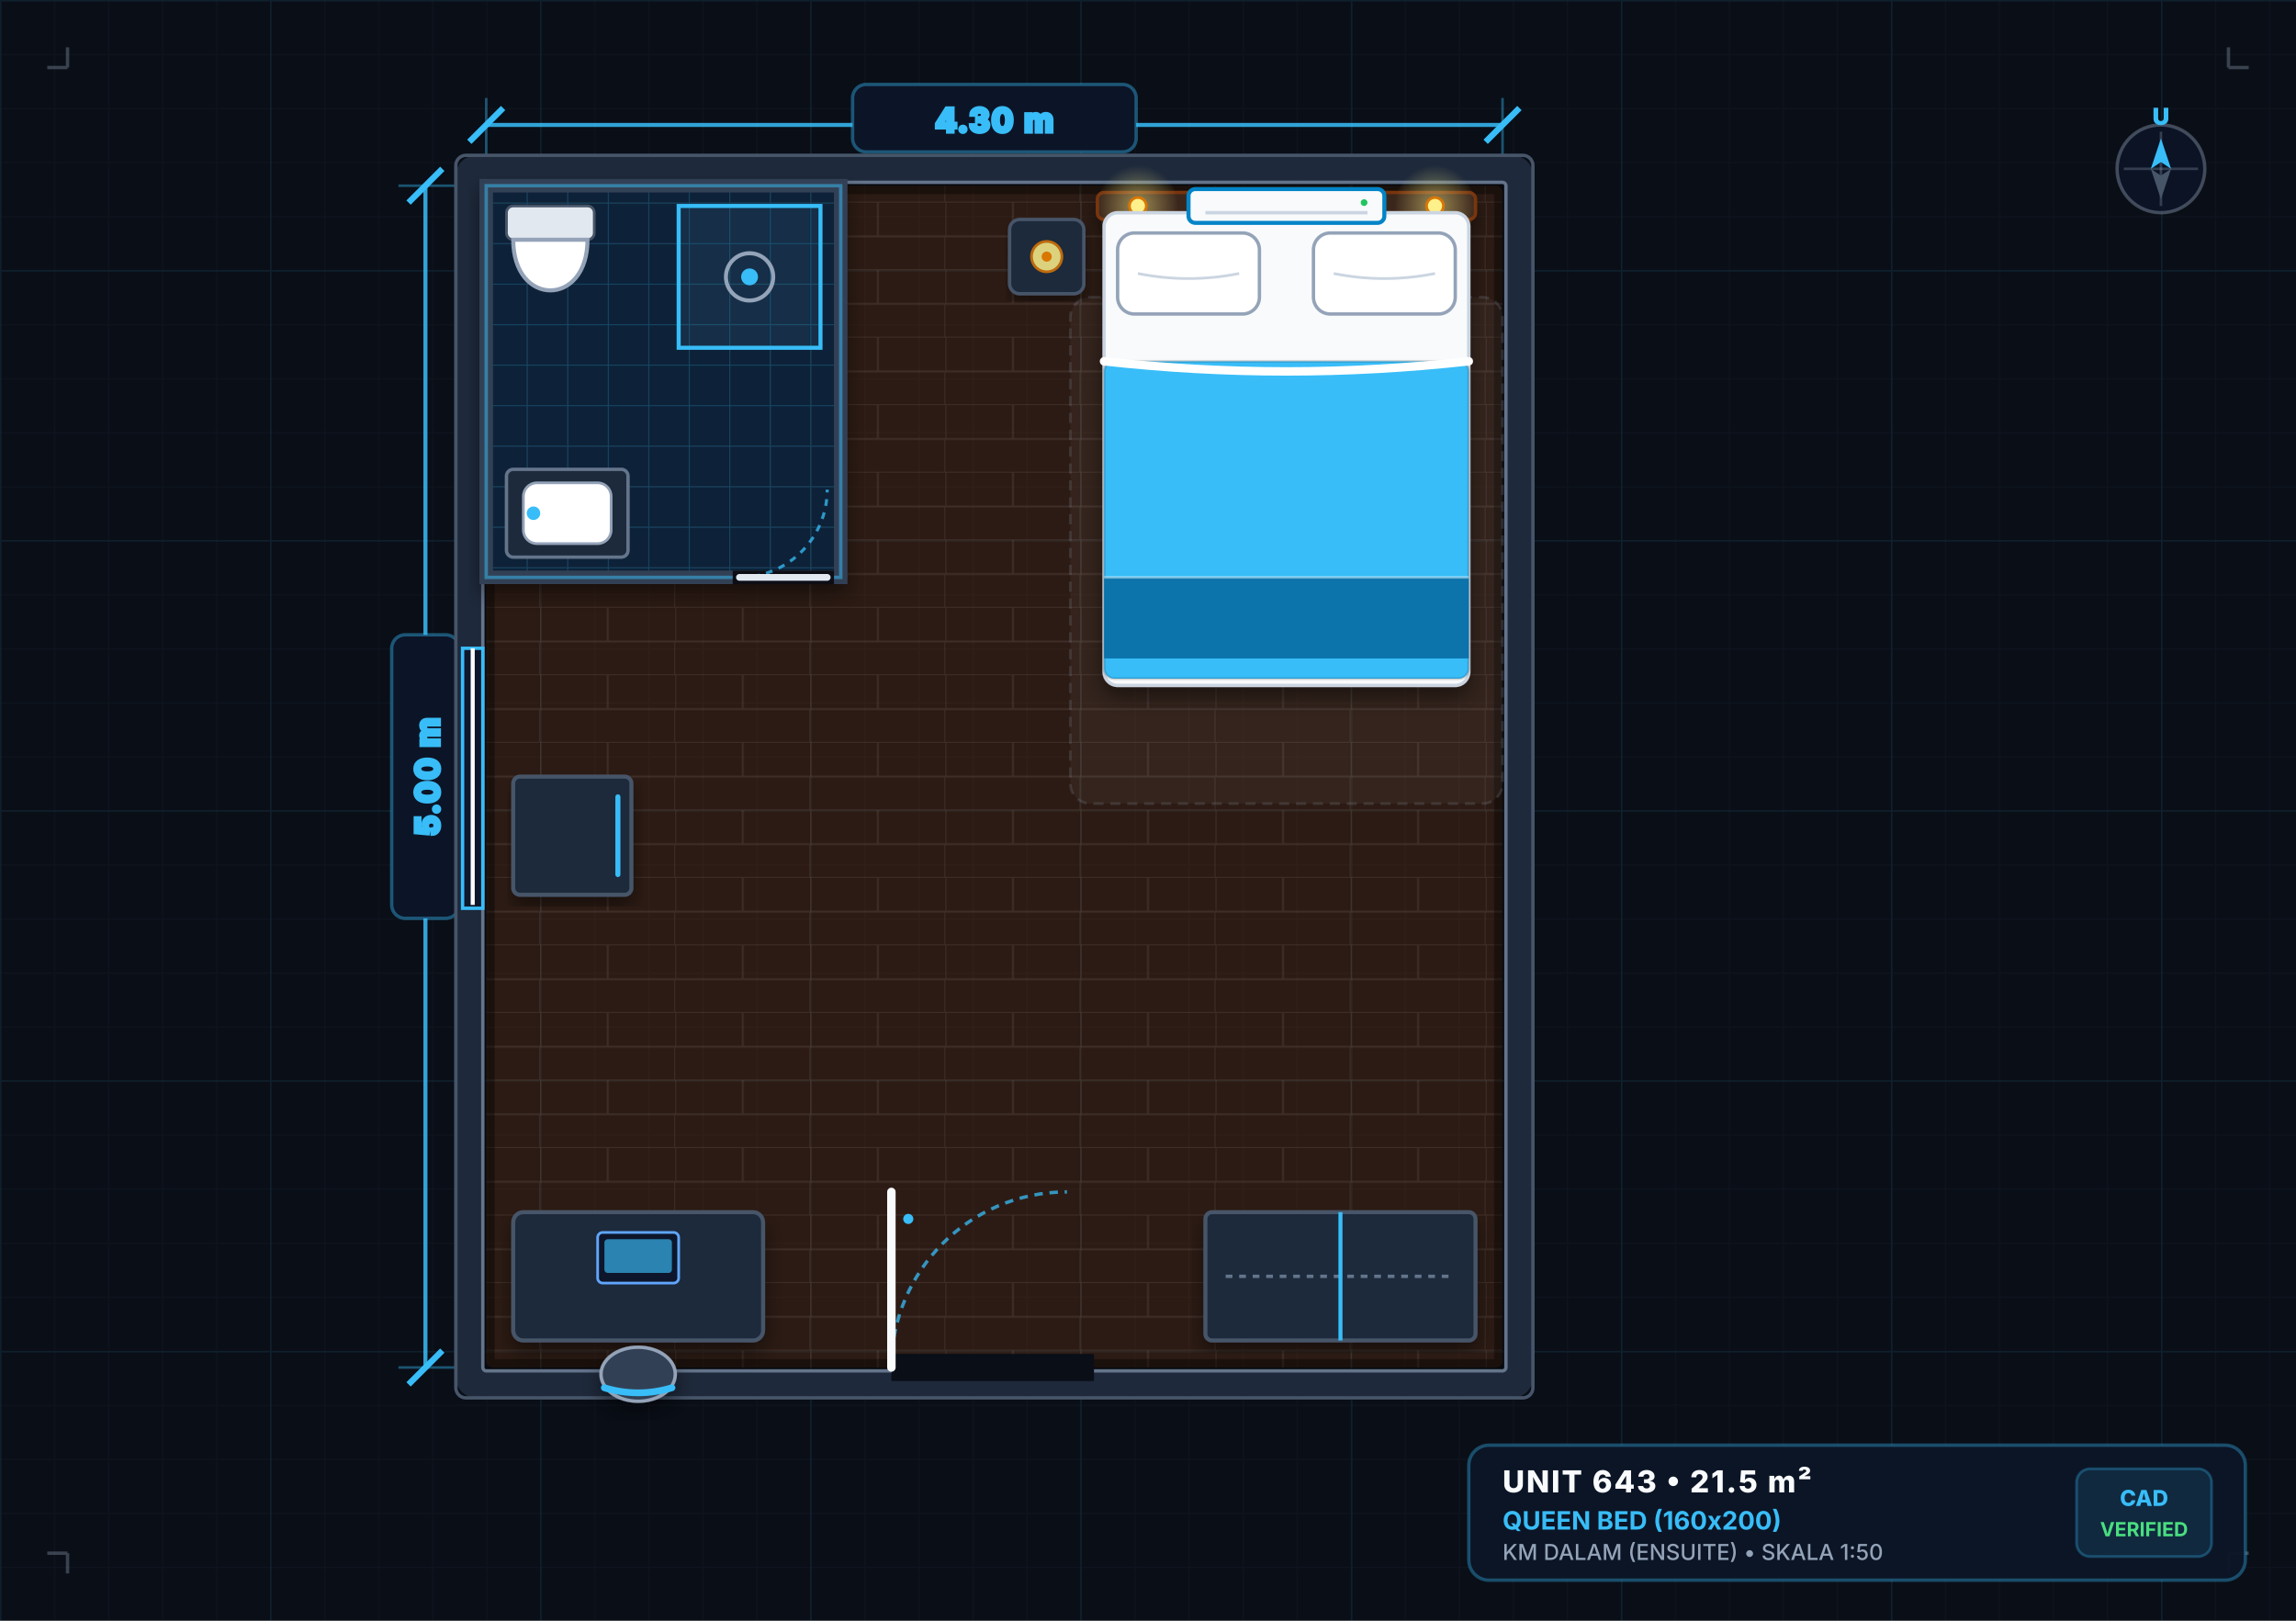
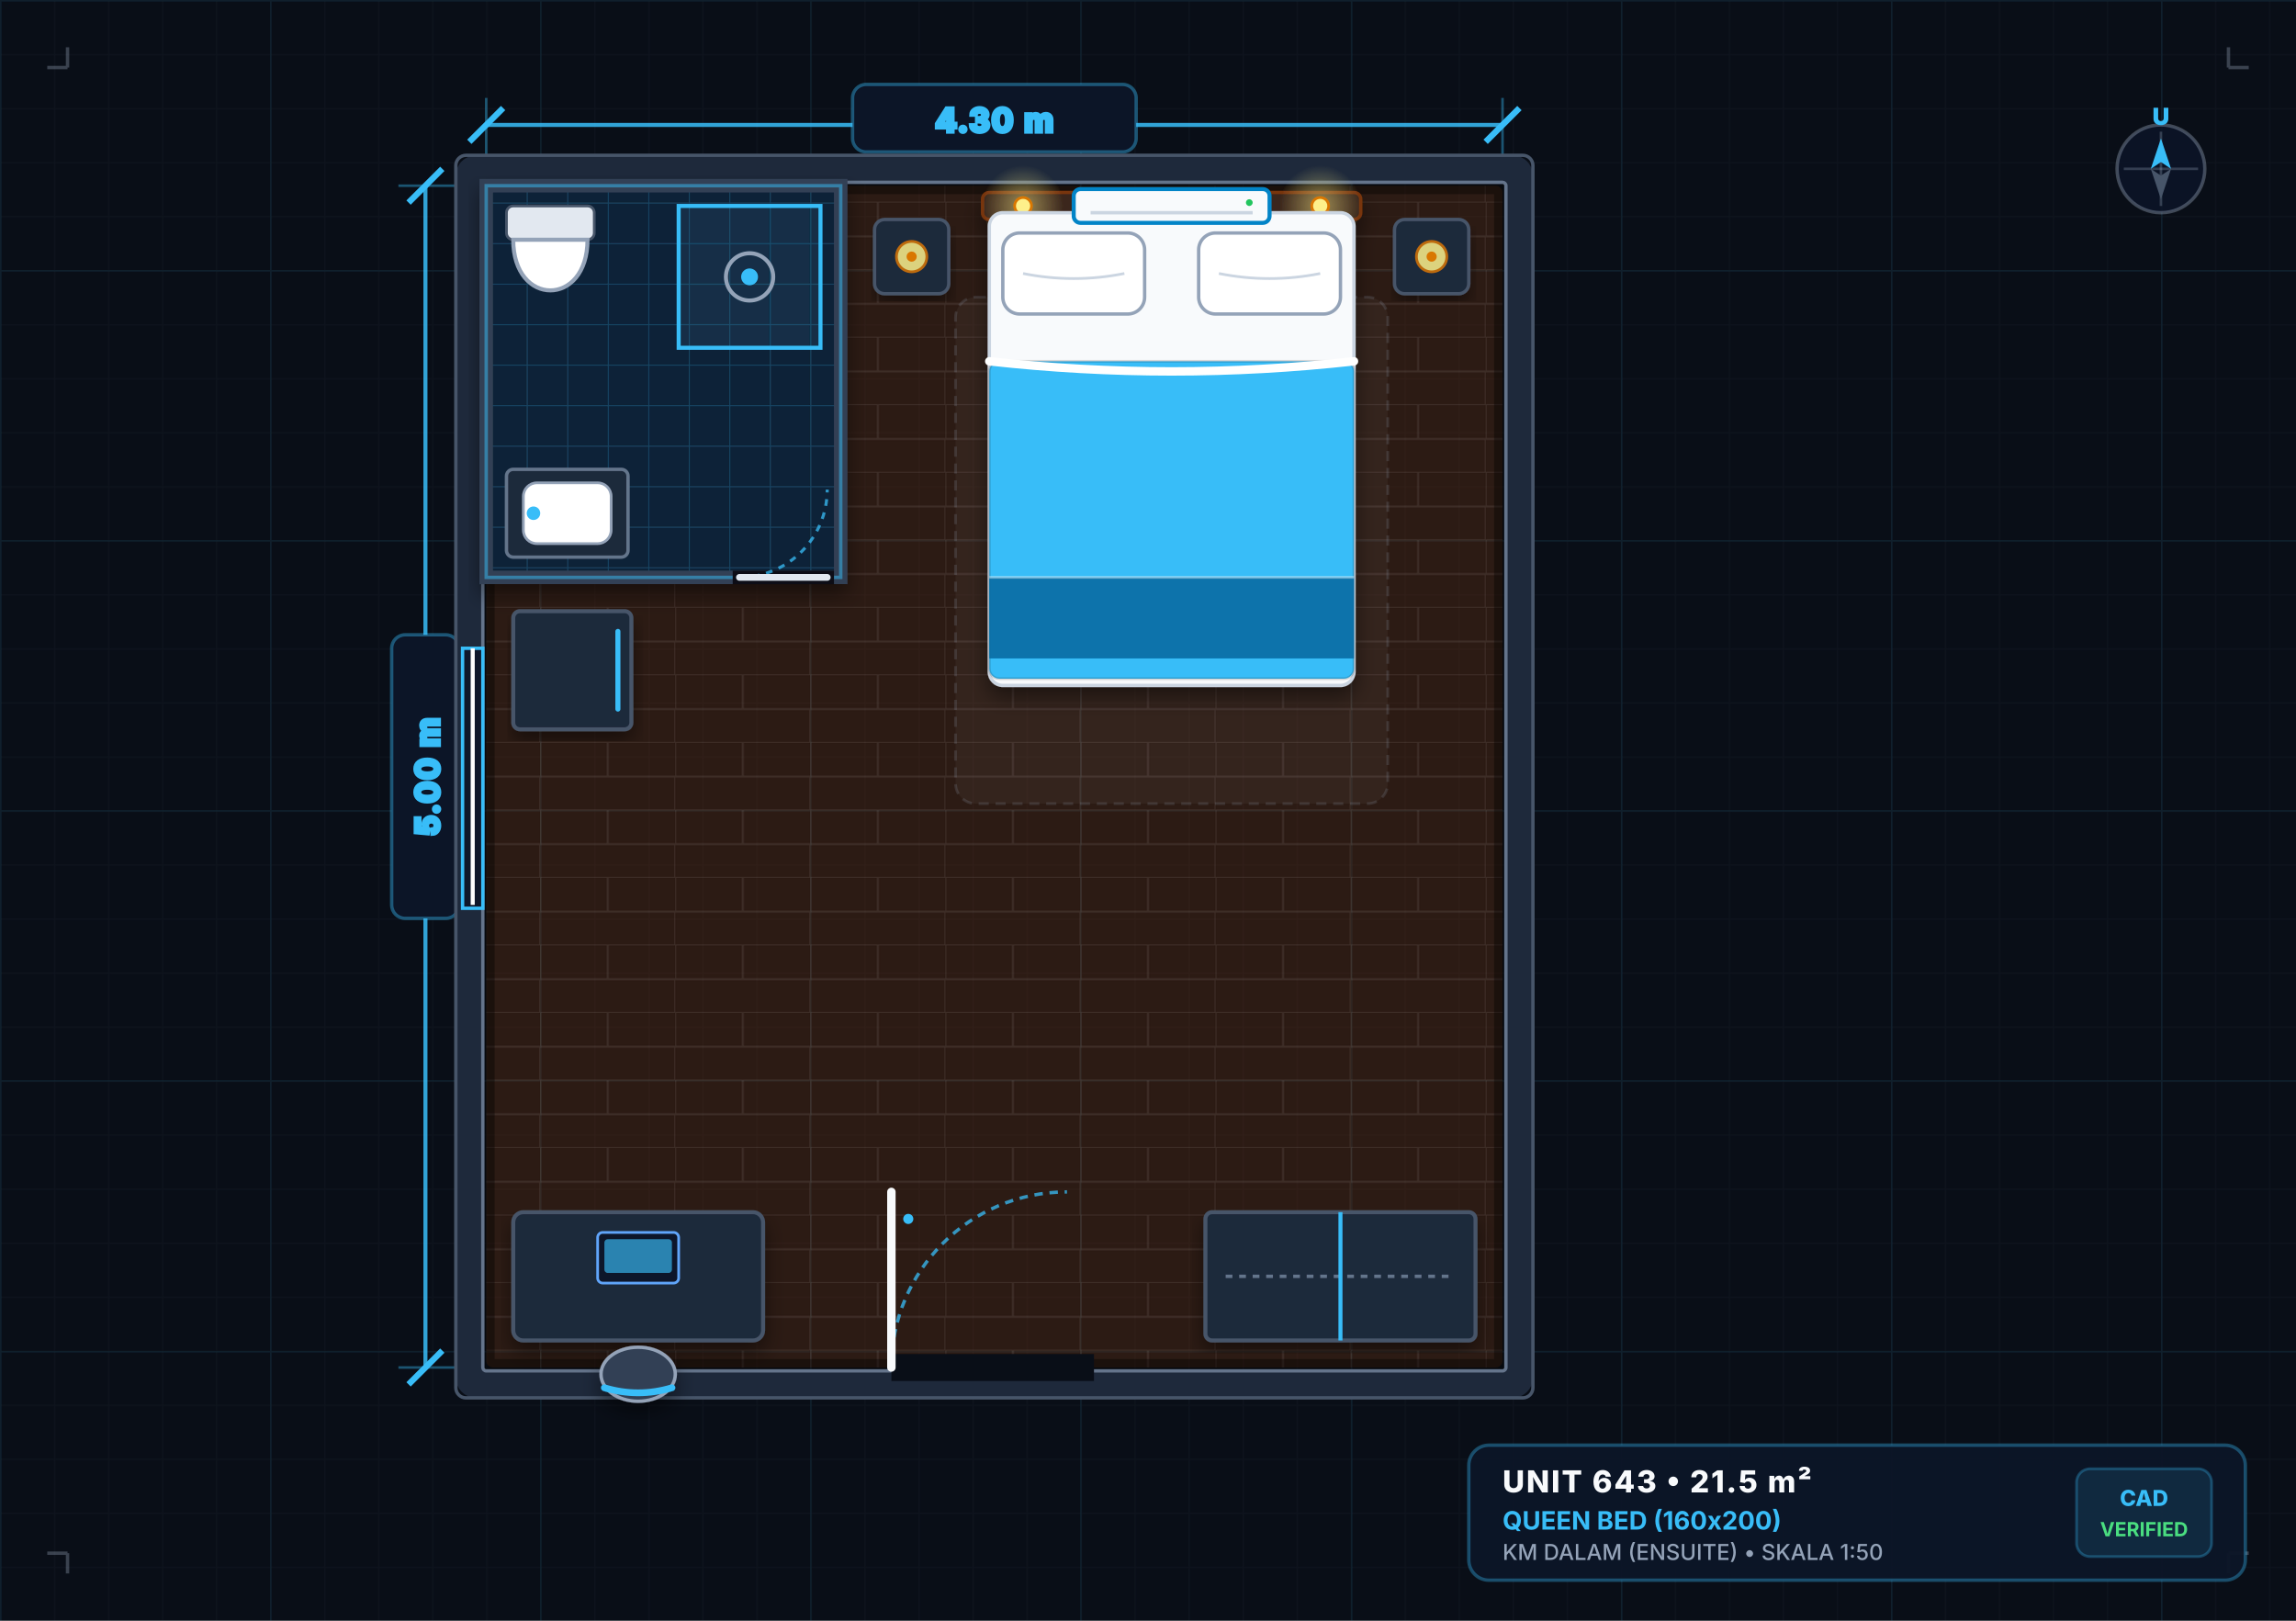
<svg xmlns="http://www.w3.org/2000/svg" viewBox="0 0 680 480" width="100%" height="100%" style="background:#090e17; border-radius:14px; font-family:'Inter',system-ui,-apple-system,sans-serif;">
  <defs>
    <pattern id="grid_cad_293" width="16" height="16" patternUnits="userSpaceOnUse">
      <path d="M 16 0 L 0 0 0 16" fill="none" stroke="rgba(148, 163, 184, 0.04)" stroke-width="0.75" />
    </pattern>
    <pattern id="grid_major_293" width="80" height="80" patternUnits="userSpaceOnUse">
      <path d="M 80 0 L 0 0 0 80" fill="none" stroke="rgba(56, 189, 248, 0.07)" stroke-width="1" />
    </pattern>
    <pattern id="parquet_293" width="40" height="20" patternUnits="userSpaceOnUse">
      <rect width="40" height="20" fill="#78350f" fill-opacity="0.32" />
      <path d="M 0 10 L 40 10 M 20 0 L 20 10 M 0 20 L 40 20 M 40 10 L 40 20 M 0 0 L 0 10" fill="none" stroke="rgba(255, 255, 255, 0.08)" stroke-width="0.6" />
    </pattern>
    <pattern id="bm_tile_293" width="12" height="12" patternUnits="userSpaceOnUse">
      <rect width="12" height="12" fill="#0f2338" />
      <path d="M 12 0 L 0 0 0 12" fill="none" stroke="rgba(56, 189, 248, 0.22)" stroke-width="0.6" />
    </pattern>
    <filter id="frost_blur_293" x="-10%" y="-10%" width="120%" height="120%">
      <feGaussianBlur stdDeviation="4.5" result="blur" />
    </filter>
    <pattern id="blind_hatch_293" width="8" height="8" patternTransform="rotate(45 0 0)" patternUnits="userSpaceOnUse">
      <line x1="0" y1="0" x2="0" y2="8" stroke="rgba(244, 63, 94, 0.35)" stroke-width="1.2" stroke-dasharray="2 2" />
    </pattern>
    <radialGradient id="lamp_glow_293">
      <stop offset="0%" stop-color="#fef08a" stop-opacity="0.5" />
      <stop offset="100%" stop-color="#fef08a" stop-opacity="0" />
    </radialGradient>
    <filter id="drop_shadow_293" x="-5%" y="-5%" width="115%" height="115%">
      <feDropShadow dx="0" dy="3" stdDeviation="3" flood-color="#000000" flood-opacity="0.45" />
    </filter>
  </defs>
  <rect width="680" height="480" fill="#090e17" />
  <rect width="680" height="480" fill="url(#grid_cad_293)" />
  <rect width="680" height="480" fill="url(#grid_major_293)" />
  <g stroke="rgba(148, 163, 184, 0.35)" stroke-width="1">
    <path d="M 14 20 L 20 20 M 20 14 L 20 20" />
    <path d="M 666 20 L 660 20 M 660 14 L 660 20" />
    <path d="M 14 460 L 20 460 M 20 466 L 20 460" />
    <path d="M 666 460 L 660 460 M 660 466 L 660 460" />
  </g>
  <g stroke="#38bdf8" stroke-width="1.2">
    <line x1="144" y1="37" x2="445" y2="37" opacity="0.85" />
    <line x1="139" y1="42" x2="149" y2="32" stroke-width="1.8" />
    <line x1="440" y1="42" x2="450" y2="32" stroke-width="1.8" />
    <line x1="144" y1="49" x2="144" y2="29" opacity="0.4" stroke-width="0.75" />
    <line x1="445" y1="49" x2="445" y2="29" opacity="0.4" stroke-width="0.75" />
    <rect x="252.5" y="25" width="84" height="20" rx="4" fill="#0c1527" stroke="rgba(56, 189, 248, 0.4)" stroke-width="1" />
    <text x="294.5" y="39" fill="#38bdf8" font-size="9.5" font-weight="700" text-anchor="middle" letter-spacing="0.5">
      4.30 m
    </text>
  </g>
  <g stroke="#38bdf8" stroke-width="1.2">
    <line x1="126" y1="55" x2="126" y2="405" opacity="0.85" />
    <line x1="121" y1="60" x2="131" y2="50" stroke-width="1.8" />
    <line x1="121" y1="410" x2="131" y2="400" stroke-width="1.8" />
    <line x1="138" y1="55" x2="118" y2="55" opacity="0.4" stroke-width="0.75" />
    <line x1="138" y1="405" x2="118" y2="405" opacity="0.4" stroke-width="0.75" />
    <g transform="translate(126, 230.0)">
      <rect x="-42" y="-10" width="84" height="20" rx="4" fill="#0c1527" stroke="rgba(56, 189, 248, 0.4)" stroke-width="1" transform="rotate(-90)" />
      <text x="0" y="4" fill="#38bdf8" font-size="9.5" font-weight="700" text-anchor="middle" letter-spacing="0.5" transform="rotate(-90)">
        5.00 m
      </text>
    </g>
  </g>
  <rect x="144" y="55" width="301" height="350" rx="2" fill="url(#parquet_293)" />
  <rect x="144" y="55" width="301" height="350" fill="none" stroke="rgba(0, 0, 0, 0.38)" stroke-width="5" />
  <rect x="139" y="50" width="311" height="360" fill="none" stroke="#1e293b" stroke-width="8" rx="2" />
  <rect x="135" y="46" width="319" height="368" fill="none" stroke="#475569" stroke-width="1" rx="3" />
  <rect x="143" y="54" width="303" height="352" fill="none" stroke="#64748b" stroke-width="1" rx="1" />
  <g id="ensuite_bathroom" filter="url(#drop_shadow_293)">
    <rect x="144" y="55" width="105" height="116" fill="url(#bm_tile_293)" stroke="#334155" stroke-width="4" />
    <rect x="144" y="55" width="105" height="116" fill="none" stroke="#38bdf8" stroke-width="1" opacity="0.5" />
    <rect x="201" y="61" width="42" height="42" fill="rgba(56, 189, 248, 0.08)" stroke="#38bdf8" stroke-width="1.2" />
    <circle cx="222" cy="82" r="7" fill="none" stroke="#94a3b8" stroke-width="1.2" />
    <circle cx="222" cy="82" r="2.5" fill="#38bdf8" />
    <rect x="150" y="61" width="26" height="10" rx="2" fill="#e2e8f0" stroke="#475569" stroke-width="0.8" />
    <path d="M 152 71 C 152 91 174 91 174 71 Z" fill="#ffffff" stroke="#94a3b8" stroke-width="1.2" />
    <rect x="150" y="139" width="36" height="26" rx="2" fill="#1e293b" stroke="#64748b" stroke-width="1" />
    <rect x="155" y="143" width="26" height="18" rx="4" fill="#ffffff" stroke="#94a3b8" stroke-width="0.8" />
    <circle cx="158" cy="152" r="2" fill="#38bdf8" />
    <rect x="217" y="169" width="30" height="4" fill="#090e17" />
    <path d="M 219 171 A 26 26 0 0 0 245 145" fill="none" stroke="#38bdf8" stroke-width="0.9" stroke-dasharray="2 2" opacity="0.75" />
    <line x1="219" y1="171" x2="245" y2="171" stroke="#e2e8f0" stroke-width="2" stroke-linecap="round" />
  </g>
-   <rect x="317" y="88" width="128" height="150" rx="6" fill="rgba(255, 255, 255, 0.04)" stroke="rgba(148, 163, 184, 0.18)" stroke-width="0.8" stroke-dasharray="3 2" />
+   <rect x="283" y="88" width="128" height="150" rx="6" fill="rgba(255, 255, 255, 0.04)" stroke="rgba(148, 163, 184, 0.18)" stroke-width="0.8" stroke-dasharray="3 2" />
  <g id="bed_unit" filter="url(#drop_shadow_293)">
-     <rect x="325" y="57" width="112" height="8" rx="2" fill="#3b271d" stroke="#78350f" stroke-width="1" />
-     <circle cx="337" cy="61" r="12" fill="url(#lamp_glow_293)" />
-     <circle cx="425" cy="61" r="12" fill="url(#lamp_glow_293)" />
-     <circle cx="337" cy="61" r="2.5" fill="#fef08a" stroke="#d97706" stroke-width="0.8" />
-     <circle cx="425" cy="61" r="2.5" fill="#fef08a" stroke="#d97706" stroke-width="0.8" />
-     <rect x="327" y="63" width="108" height="140" rx="4" fill="#f8fafc" stroke="#cbd5e1" stroke-width="1" />
-     <rect x="327" y="107" width="108" height="94" rx="3" fill="#38bdf8" stroke="rgba(0,0,0,0.15)" stroke-width="0.8" />
-     <path d="M 327 107 Q 381.0 113 435 107" fill="none" stroke="#ffffff" stroke-width="2.5" stroke-linecap="round" />
-     <rect x="327" y="171" width="108" height="24" fill="#0369a1" opacity="0.88" />
-     <line x1="327" y1="171" x2="435" y2="171" stroke="rgba(255,255,255,0.4)" stroke-width="0.8" />
-     <rect x="331" y="69" width="42" height="24" rx="5" fill="#ffffff" stroke="#94a3b8" stroke-width="1" />
-     <path d="M 337 81 Q 352.0 84 367 81" fill="none" stroke="#cbd5e1" stroke-width="0.8" />
-     <rect x="389" y="69" width="42" height="24" rx="5" fill="#ffffff" stroke="#94a3b8" stroke-width="1" />
-     <path d="M 395 81 Q 410.0 84 425 81" fill="none" stroke="#cbd5e1" stroke-width="0.8" />
+     <rect x="291" y="57" width="112" height="8" rx="2" fill="#3b271d" stroke="#78350f" stroke-width="1" />
+     <circle cx="303" cy="61" r="12" fill="url(#lamp_glow_293)" />
+     <circle cx="391" cy="61" r="12" fill="url(#lamp_glow_293)" />
+     <circle cx="303" cy="61" r="2.5" fill="#fef08a" stroke="#d97706" stroke-width="0.8" />
+     <circle cx="391" cy="61" r="2.5" fill="#fef08a" stroke="#d97706" stroke-width="0.8" />
+     <rect x="293" y="63" width="108" height="140" rx="4" fill="#f8fafc" stroke="#cbd5e1" stroke-width="1" />
+     <rect x="293" y="107" width="108" height="94" rx="3" fill="#38bdf8" stroke="rgba(0,0,0,0.15)" stroke-width="0.8" />
+     <path d="M 293 107 Q 347.0 113 401 107" fill="none" stroke="#ffffff" stroke-width="2.5" stroke-linecap="round" />
+     <rect x="293" y="171" width="108" height="24" fill="#0369a1" opacity="0.88" />
+     <line x1="293" y1="171" x2="401" y2="171" stroke="rgba(255,255,255,0.4)" stroke-width="0.8" />
+     <rect x="297" y="69" width="42" height="24" rx="5" fill="#ffffff" stroke="#94a3b8" stroke-width="1" />
+     <path d="M 303 81 Q 318.0 84 333 81" fill="none" stroke="#cbd5e1" stroke-width="0.8" />
+     <rect x="355" y="69" width="42" height="24" rx="5" fill="#ffffff" stroke="#94a3b8" stroke-width="1" />
+     <path d="M 361 81 Q 376.0 84 391 81" fill="none" stroke="#cbd5e1" stroke-width="0.8" />
  </g>
  <g filter="url(#drop_shadow_293)">
-     <rect x="299" y="65" width="22" height="22" rx="3" fill="#1e293b" stroke="#475569" stroke-width="1" />
-     <circle cx="310" cy="76" r="4.5" fill="#fef08a" stroke="#d97706" stroke-width="0.8" opacity="0.85" />
-     <circle cx="310" cy="76" r="1.5" fill="#d97706" />
+     <rect x="259" y="65" width="22" height="22" rx="3" fill="#1e293b" stroke="#475569" stroke-width="1" />
+     <circle cx="270" cy="76" r="4.5" fill="#fef08a" stroke="#d97706" stroke-width="0.8" opacity="0.85" />
+     <circle cx="270" cy="76" r="1.5" fill="#d97706" />
+   </g>
+   <g filter="url(#drop_shadow_293)">
+     <rect x="413" y="65" width="22" height="22" rx="3" fill="#1e293b" stroke="#475569" stroke-width="1" />
+     <circle cx="424" cy="76" r="4.5" fill="#fef08a" stroke="#d97706" stroke-width="0.8" opacity="0.85" />
+     <circle cx="424" cy="76" r="1.5" fill="#d97706" />
  </g>
  <g id="wardrobe" filter="url(#drop_shadow_293)">
    <rect x="357" y="359" width="80" height="38" rx="2" fill="#1e293b" stroke="#475569" stroke-width="1.2" />
    <line x1="363" y1="378.0" x2="431" y2="378.0" stroke="#64748b" stroke-width="1" stroke-dasharray="2 2" />
    <line x1="397.0" y1="359" x2="397.0" y2="397" stroke="#38bdf8" stroke-width="1.2" />
  </g>
  <g id="desk_setup" filter="url(#drop_shadow_293)">
    <rect x="152" y="359" width="74" height="38" rx="3" fill="#1e293b" stroke="#475569" stroke-width="1.2" />
    <rect x="177.0" y="365" width="24" height="15" rx="1.5" fill="#0f172a" stroke="#60a5fa" stroke-width="0.8" />
    <rect x="179.0" y="367" width="20" height="10" rx="1" fill="#38bdf8" opacity="0.65" />
    <ellipse cx="189.0" cy="407" rx="11" ry="8" fill="#334155" stroke="#94a3b8" stroke-width="1" />
    <path d="M 179.0 411 Q 189.0 414 199.0 411" fill="none" stroke="#38bdf8" stroke-width="2" stroke-linecap="round" />
  </g>
  <g id="ac_unit">
-     <rect x="352" y="56" width="58" height="10" rx="2" fill="#f8fafc" stroke="#0284c7" stroke-width="1.2" />
-     <line x1="357" y1="63" x2="405" y2="63" stroke="#cbd5e1" stroke-width="1" />
-     <circle cx="404" cy="60" r="1" fill="#22c55e" />
+     <rect x="318" y="56" width="58" height="10" rx="2" fill="#f8fafc" stroke="#0284c7" stroke-width="1.2" />
+     <line x1="323" y1="63" x2="371" y2="63" stroke="#cbd5e1" stroke-width="1" />
+     <circle cx="370" cy="60" r="1" fill="#22c55e" />
  </g>
  <g id="fridge" filter="url(#drop_shadow_293)">
-     <rect x="152" y="230" width="35" height="35" rx="2" fill="#1e293b" stroke="#475569" stroke-width="1.2" />
-     <line x1="183" y1="236" x2="183" y2="259" stroke="#38bdf8" stroke-width="1.5" stroke-linecap="round" />
+     <rect x="152" y="181" width="35" height="35" rx="2" fill="#1e293b" stroke="#475569" stroke-width="1.2" />
+     <line x1="183" y1="187" x2="183" y2="210" stroke="#38bdf8" stroke-width="1.5" stroke-linecap="round" />
  </g>
  <g id="window_left">
    <rect x="137" y="192" width="6" height="77" fill="#0f172a" stroke="#38bdf8" stroke-width="1" />
    <line x1="140" y1="192" x2="140" y2="268" stroke="#ffffff" stroke-width="1.2" />
  </g>
  <g id="main_door">
    <rect x="264" y="401" width="60" height="8" fill="#090e17" />
    <path d="M 264 405 A 52 52 0 0 1 316 353" fill="none" stroke="#38bdf8" stroke-width="1" stroke-dasharray="2.5 2" opacity="0.75" />
    <line x1="264" y1="405" x2="264" y2="353" stroke="#f8fafc" stroke-width="2.5" stroke-linecap="round" />
    <circle cx="269" cy="361" r="1.5" fill="#38bdf8" />
  </g>
  <g id="title_block" transform="translate(435, 428)">
    <rect x="0" y="0" width="230" height="40" rx="6" fill="rgba(12, 21, 39, 0.96)" stroke="rgba(56, 189, 248, 0.35)" stroke-width="1" />
    <text x="10" y="14" fill="#f8fafc" font-size="9" font-weight="800" letter-spacing="0.5">
      UNIT 643 • 21.5 m²
    </text>
    <text x="10" y="25" fill="#38bdf8" font-size="7.5" font-weight="700">
      QUEEN BED (160x200)
    </text>
    <text x="10" y="34" fill="#94a3b8" font-size="6.5" font-weight="500">
      KM DALAM (ENSUITE) • SKALA 1:50
    </text>
    <rect x="180" y="7" width="40" height="26" rx="4" fill="rgba(56, 189, 248, 0.12)" stroke="rgba(56, 189, 248, 0.3)" stroke-width="0.8" />
    <text x="200" y="18" fill="#38bdf8" font-size="6.5" font-weight="800" text-anchor="middle">CAD</text>
    <text x="200" y="27" fill="#4ade80" font-size="5.8" font-weight="700" text-anchor="middle">VERIFIED</text>
  </g>
  <g id="north_compass" transform="translate(625, 35)">
    <circle cx="15" cy="15" r="13" fill="rgba(12, 21, 39, 0.9)" stroke="rgba(148, 163, 184, 0.4)" stroke-width="1" />
    <line x1="15" y1="4" x2="15" y2="26" stroke="rgba(148, 163, 184, 0.3)" stroke-width="0.75" />
    <line x1="4" y1="15" x2="26" y2="15" stroke="rgba(148, 163, 184, 0.3)" stroke-width="0.75" />
    <polygon points="15,6 18,15 15,13 12,15" fill="#38bdf8" />
    <polygon points="15,24 18,15 15,17 12,15" fill="#475569" />
    <text x="15" y="2" fill="#38bdf8" font-size="7" font-weight="900" text-anchor="middle">U</text>
  </g>
</svg>
